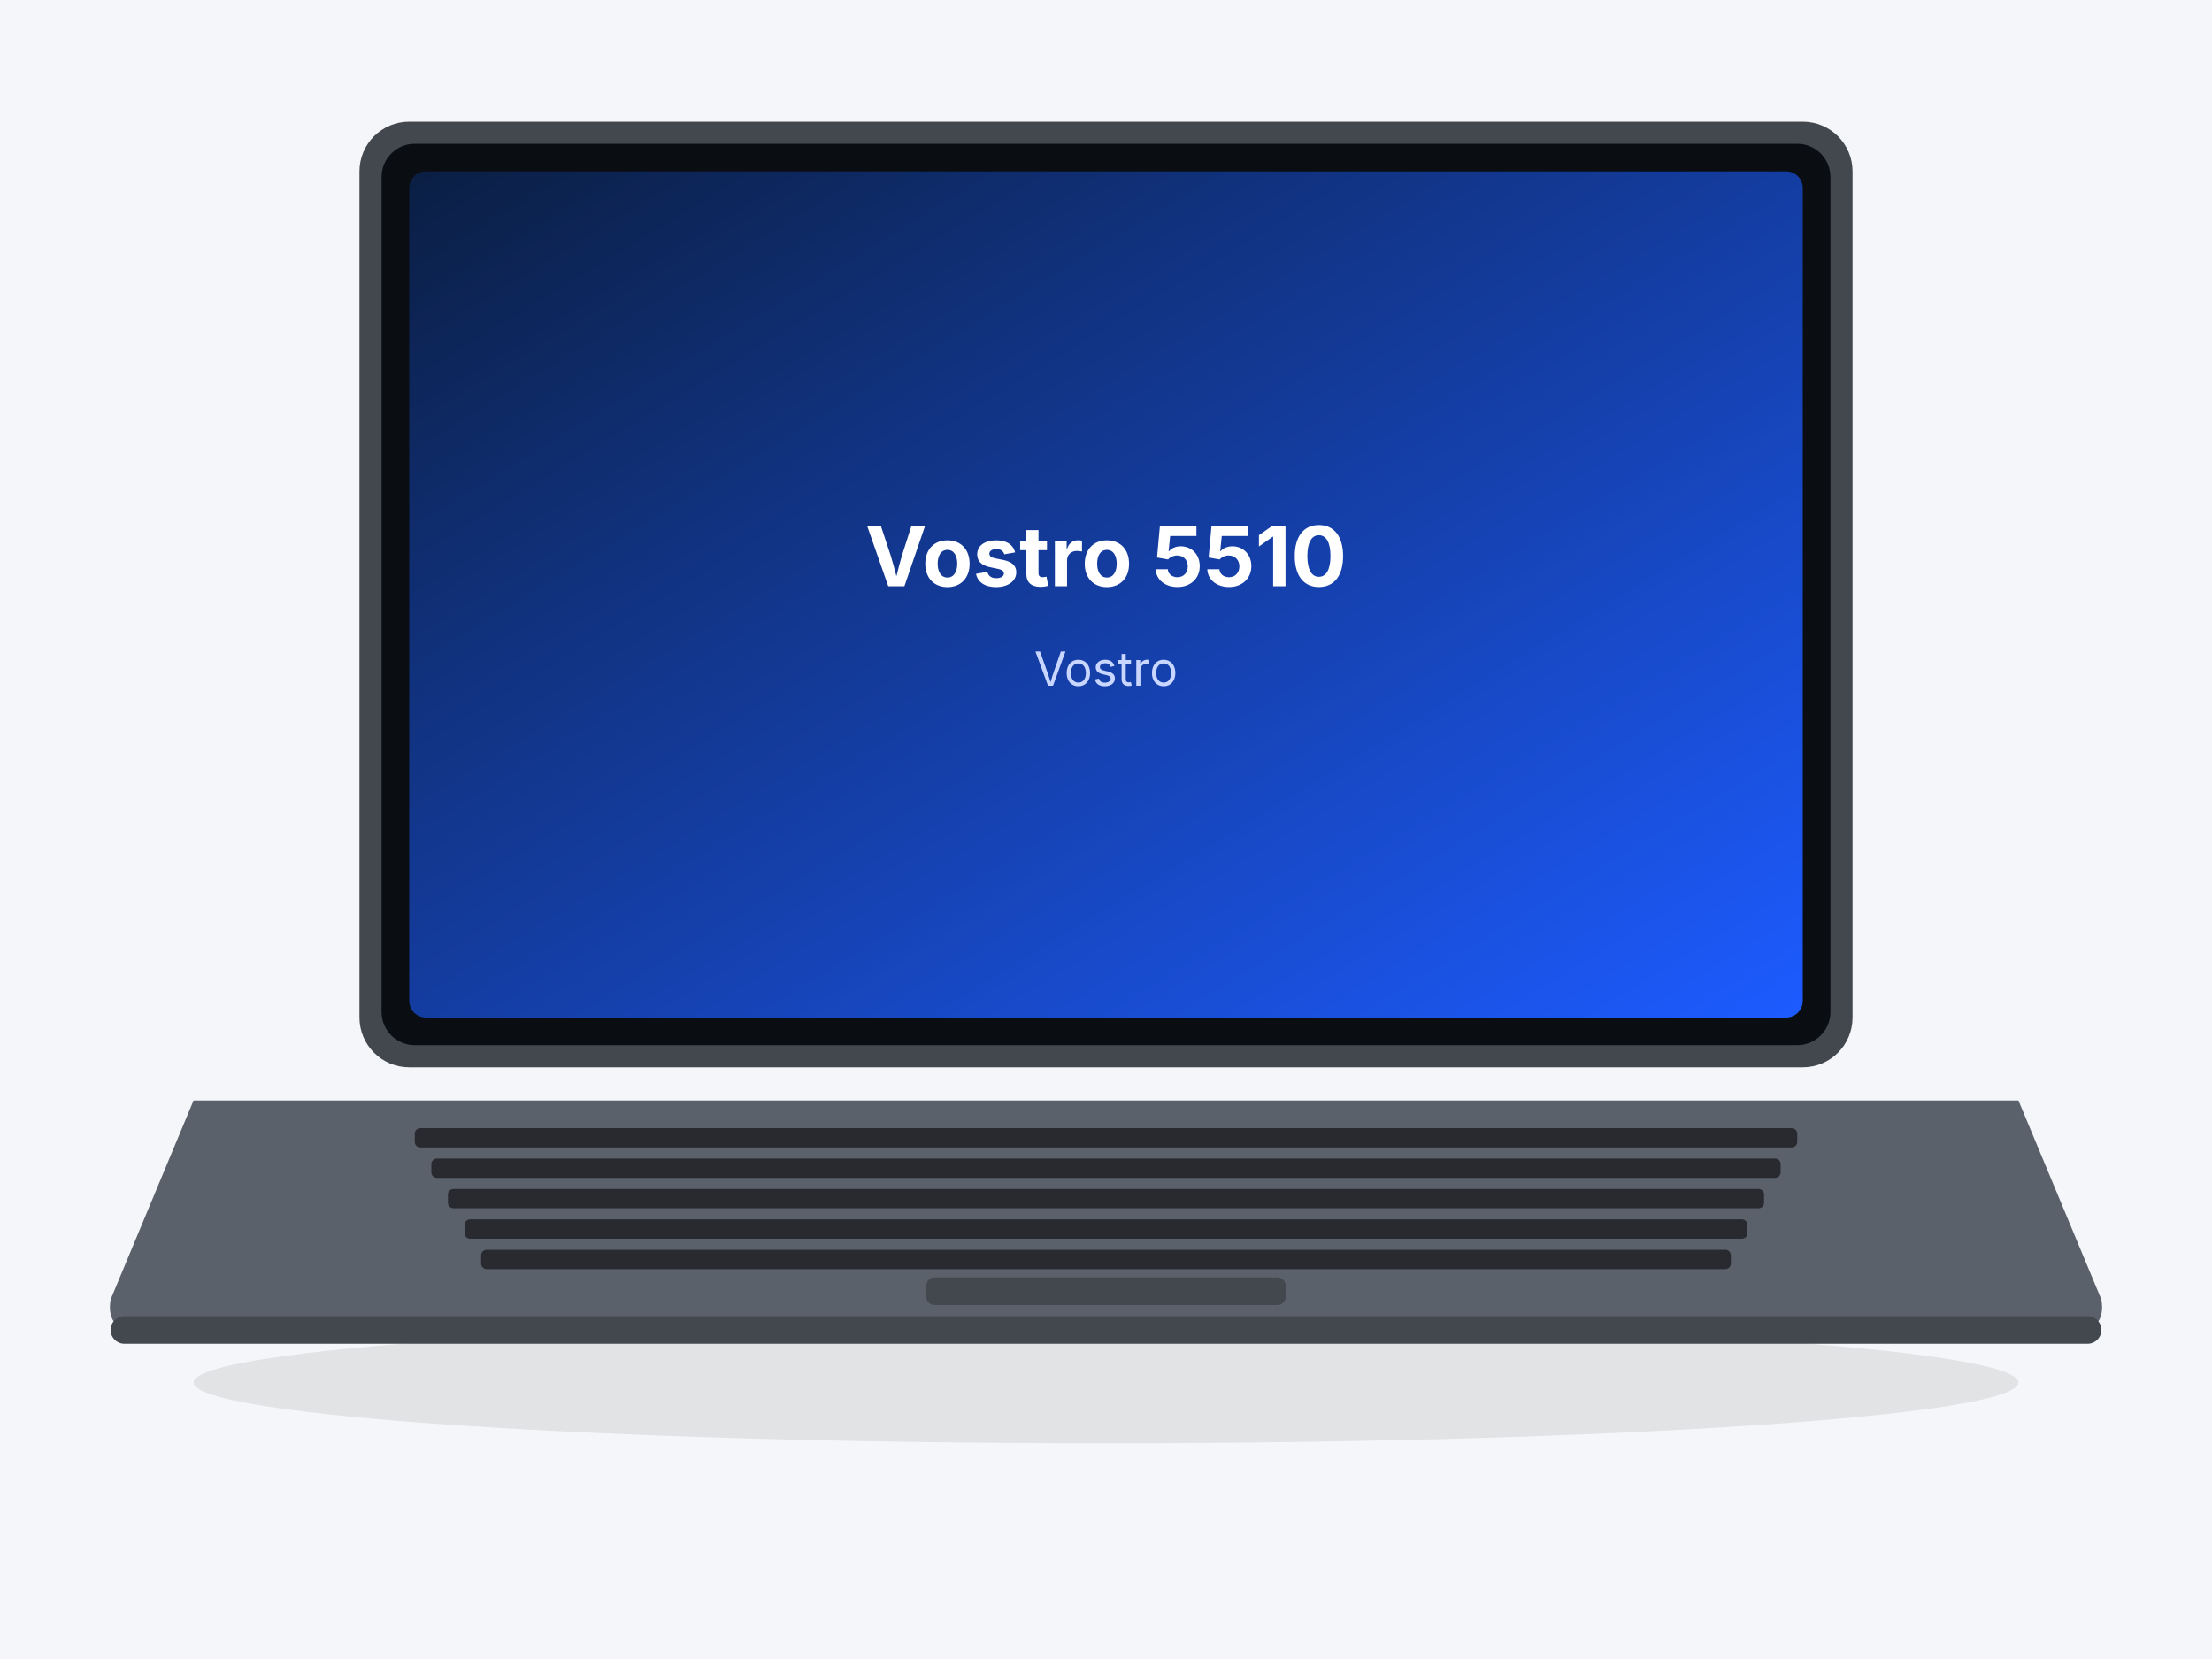
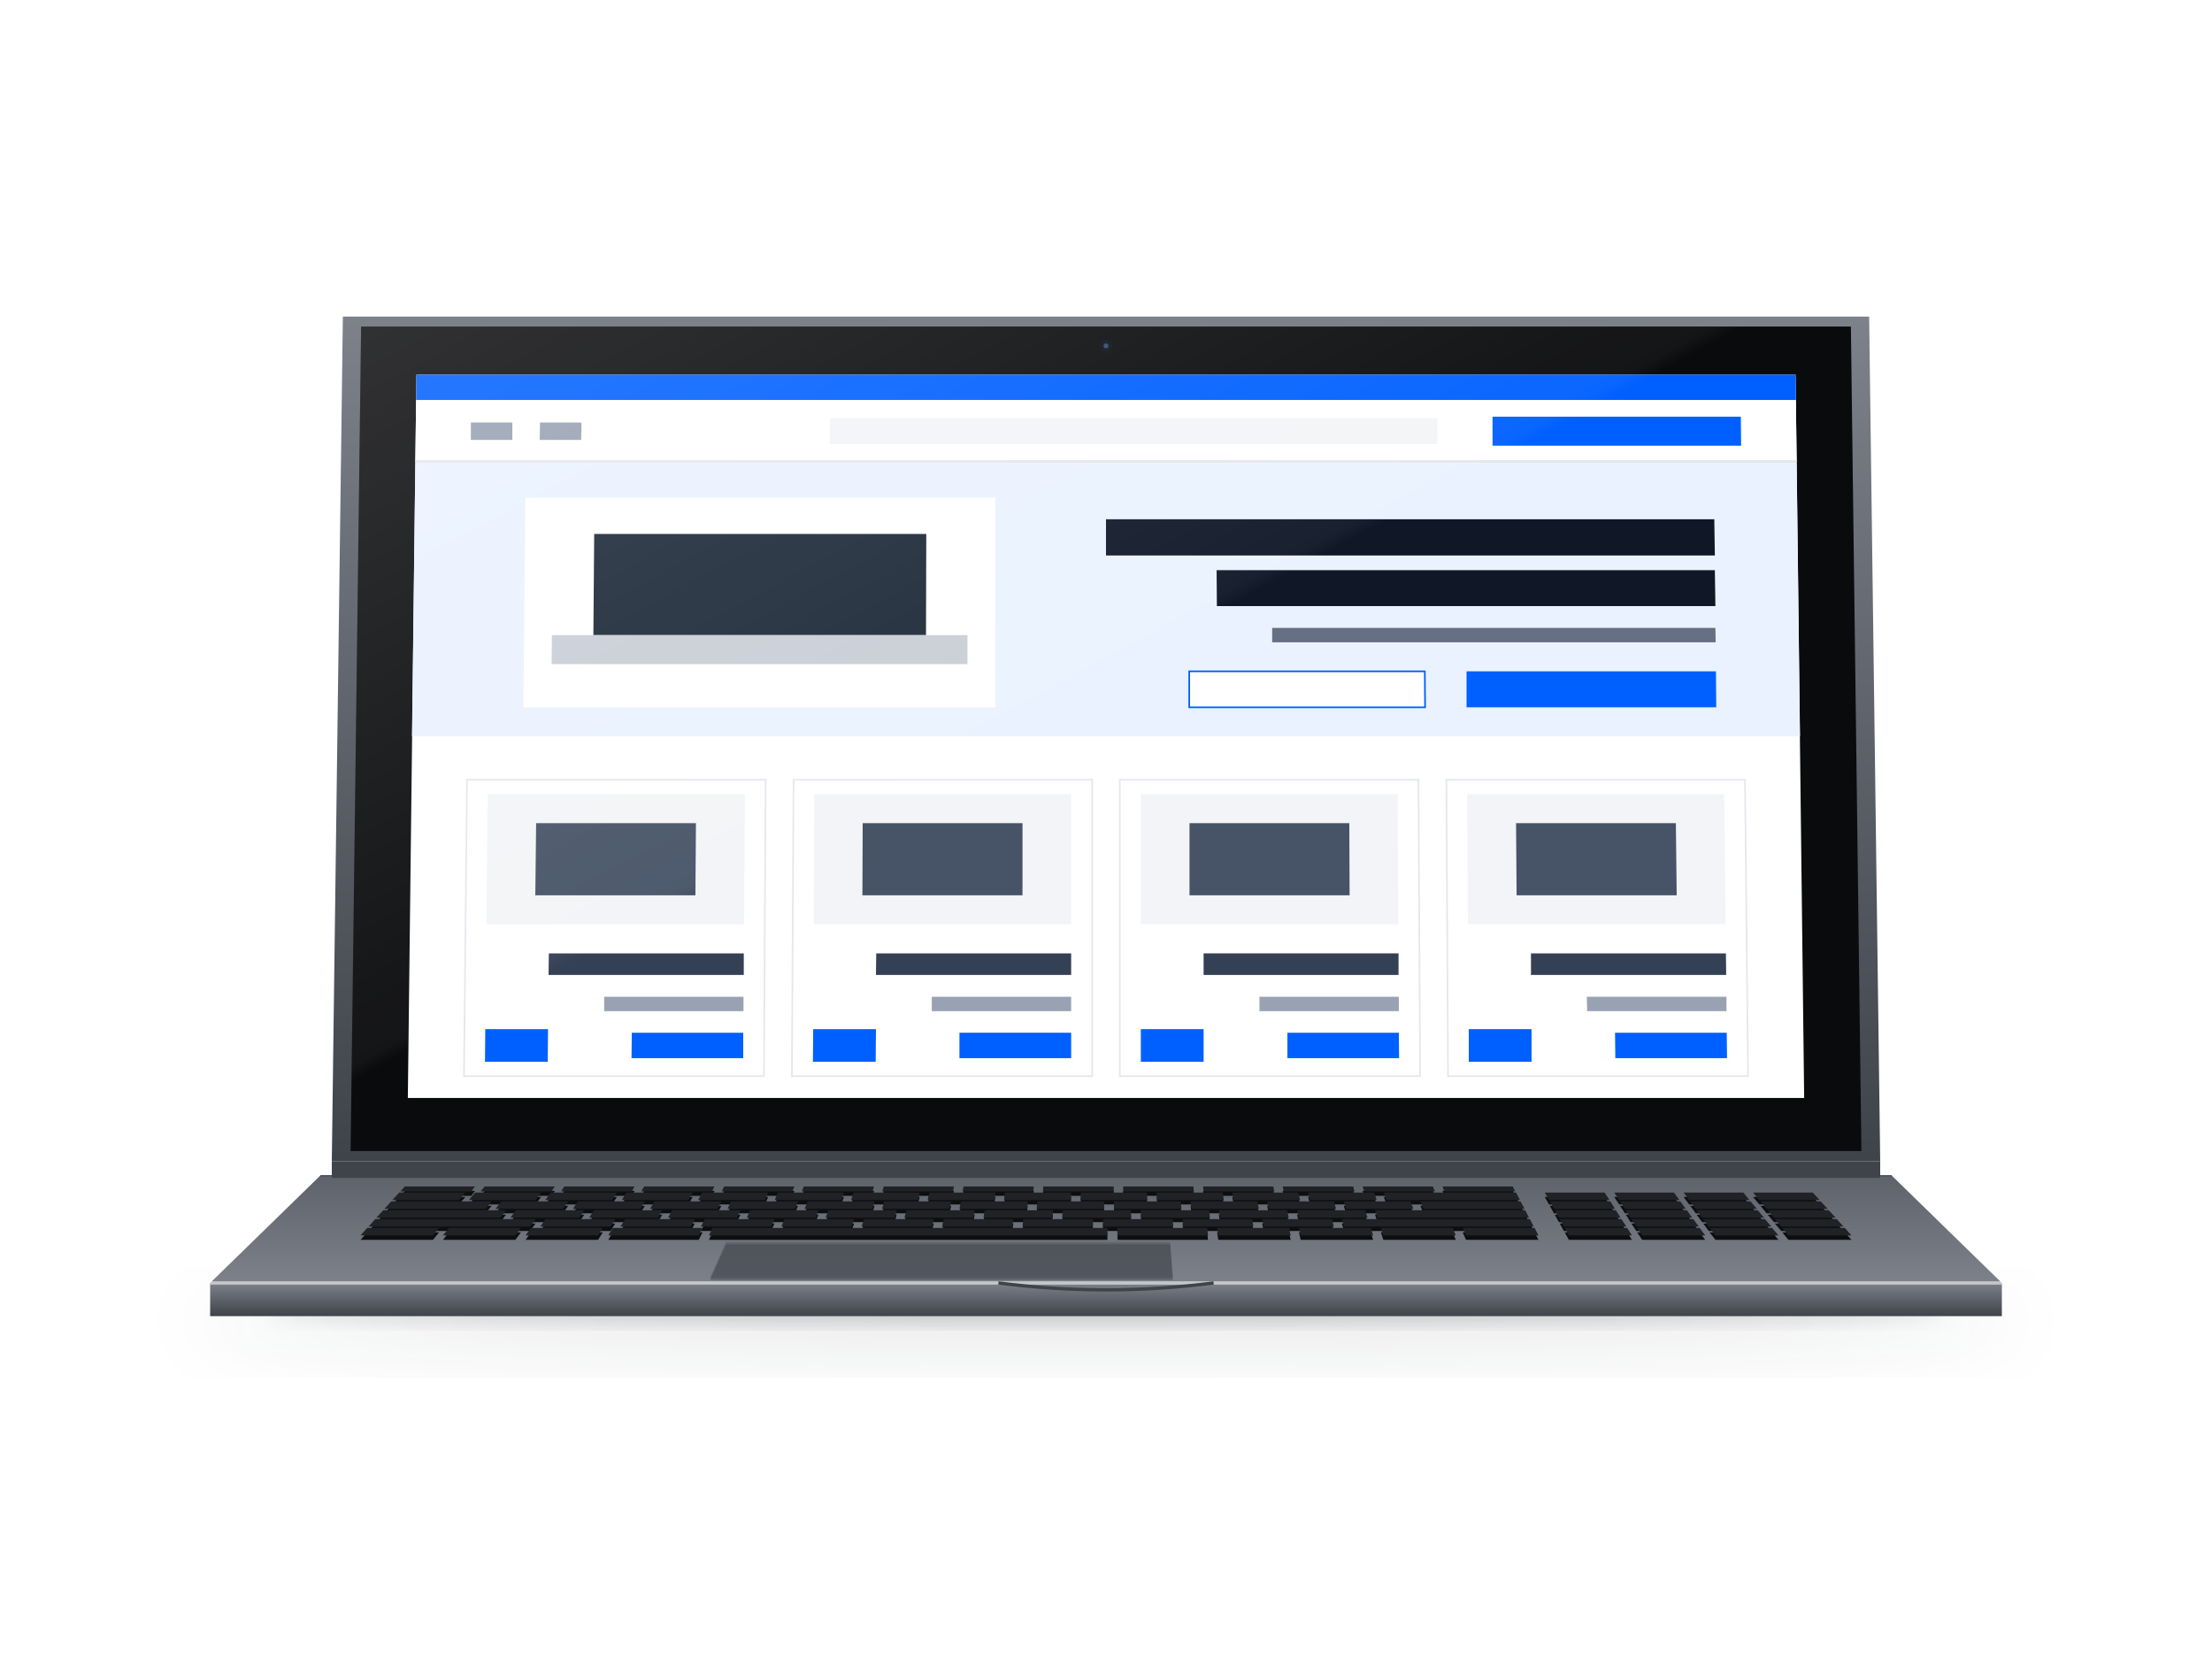
<svg xmlns="http://www.w3.org/2000/svg" viewBox="0 0 800 600" role="img" aria-label="Vostro 5510">
-   <rect width="800" height="600" fill="#F4F6F9" />
-   <ellipse cx="400" cy="500" rx="330" ry="22" fill="#000" opacity=".08" />
-   <rect x="130" y="44" width="540" height="342" rx="18" fill="#43484F" />
-   <rect x="138" y="52" width="524" height="326" rx="12" fill="#0A0D12" />
+   <rect width="800" height="600" fill="#FFFFFF" />
  <defs>
-     <linearGradient id="g" x1="0" y1="0" x2="1" y2="1">
-       <stop offset="0" stop-color="#0B1F44" />
-       <stop offset="1" stop-color="#1D5BFF" />
+     <filter id="shs11" x="-20%" y="-50%" width="140%" height="200%">
+       <feGaussianBlur stdDeviation="14" />
+     </filter>
+     <filter id="sh2s11" x="-20%" y="-50%" width="140%" height="200%">
+       <feGaussianBlur stdDeviation="4" />
+     </filter>
+     <linearGradient id="lids11" x1="0" y1="0" x2="1" y2="1">
+       <stop offset="0" stop-color="#7C818A" />
+       <stop offset=".55" stop-color="#5E636B" />
+       <stop offset="1" stop-color="#3F434A" />
+     </linearGradient>
+     <linearGradient id="decks11" x1="0" y1="0" x2="0" y2="1">
+       <stop offset="0" stop-color="#5E636B" />
+       <stop offset="1" stop-color="#7C818A" />
+     </linearGradient>
+     <linearGradient id="edges11" x1="0" y1="0" x2="0" y2="1">
+       <stop offset="0" stop-color="#7C818A" />
+       <stop offset="1" stop-color="#3F434A" />
+     </linearGradient>
+     <linearGradient id="glares11" x1="0" y1="0" x2="1" y2="1">
+       <stop offset="0" stop-color="#fff" stop-opacity=".16" />
+       <stop offset=".45" stop-color="#fff" stop-opacity=".04" />
+       <stop offset=".46" stop-color="#fff" stop-opacity="0" />
+     </linearGradient>
+     <linearGradient id="wps11" x1="0" y1="0" x2="1" y2="1">
+       <stop offset="0" stop-color="#082C4A" />
+       <stop offset=".6" stop-color="#1976D2" />
+       <stop offset="1" stop-color="#80D0FF" />
    </linearGradient>
  </defs>
-   <rect x="148" y="62" width="504" height="306" rx="6" fill="url(#g)" />
-   <text x="400" y="212" text-anchor="middle" font-family="Inter,Arial,sans-serif" font-size="30" font-weight="700" fill="#fff">Vostro 5510</text>
-   <text x="400" y="248" text-anchor="middle" font-family="Inter,Arial,sans-serif" font-size="17" fill="#C9D6FF">Vostro</text>
-   <path d="M70 398 H730 L760 470 Q762 482 748 482 H52 Q38 482 40 470 Z" fill="#5B616B" />
-   <rect x="40" y="476" width="720" height="10" rx="5" fill="#43484F" />
-   <g fill="#1E2126" opacity=".85">
-     <rect x="150" y="408" width="500" height="7" rx="2" />
-     <rect x="156" y="419" width="488" height="7" rx="2" />
-     <rect x="162" y="430" width="476" height="7" rx="2" />
-     <rect x="168" y="441" width="464" height="7" rx="2" />
-     <rect x="174" y="452" width="452" height="7" rx="2" />
-   </g>
-   <rect x="335" y="462" width="130" height="10" rx="3" fill="#43484F" />
+   <ellipse cx="400" cy="478" rx="330" ry="10" fill="#0B1220" opacity=".12" filter="url(#shs11)" />
+   <ellipse cx="400" cy="474" rx="303.6" ry="3.5" fill="#0B1220" opacity=".25" filter="url(#sh2s11)" />
+   <polygon points="76,464 724,464 724,476 76,476" fill="url(#edges11)" />
+   <polygon points="116,425 684,425 724,464 76,464" fill="url(#decks11)" />
+   <polygon points="116,425 684,425 684.5,425.5 115.5,425.5" fill="#3F434A" opacity=".6" />
+   <polygon points="146.4,430.7 171.8,430.7 170.4,432.5 144.8,432.5" fill="#0D0E10" />
+   <polygon points="146.4,429.1 171.8,429.1 170.4,430.9 144.8,430.9" fill="#202226" />
+   <polygon points="175.3,430.7 200.7,430.7 199.4,432.5 173.8,432.5" fill="#0D0E10" />
+   <polygon points="175.3,429.1 200.7,429.1 199.4,430.9 173.8,430.9" fill="#202226" />
+   <polygon points="204.1,430.7 229.5,430.7 228.5,432.5 202.9,432.5" fill="#0D0E10" />
+   <polygon points="204.1,429.1 229.5,429.1 228.5,430.9 202.9,430.9" fill="#202226" />
+   <polygon points="233,430.7 258.4,430.7 257.5,432.5 231.9,432.5" fill="#0D0E10" />
+   <polygon points="233,429.1 258.4,429.1 257.5,430.9 231.9,430.9" fill="#202226" />
+   <polygon points="261.9,430.7 287.3,430.7 286.6,432.5 261,432.5" fill="#0D0E10" />
+   <polygon points="261.9,429.1 287.3,429.1 286.6,430.9 261,430.9" fill="#202226" />
+   <polygon points="290.7,430.7 316.1,430.7 315.6,432.5 290,432.5" fill="#0D0E10" />
+   <polygon points="290.7,429.1 316.1,429.1 315.6,430.9 290,430.9" fill="#202226" />
+   <polygon points="319.6,430.7 345,430.7 344.7,432.5 319.1,432.5" fill="#0D0E10" />
+   <polygon points="319.6,429.1 345,429.1 344.7,430.9 319.1,430.9" fill="#202226" />
+   <polygon points="348.5,430.7 373.9,430.7 373.7,432.5 348.1,432.5" fill="#0D0E10" />
+   <polygon points="348.5,429.1 373.9,429.1 373.7,430.9 348.1,430.9" fill="#202226" />
+   <polygon points="377.3,430.7 402.8,430.7 402.8,432.5 377.2,432.5" fill="#0D0E10" />
+   <polygon points="377.3,429.1 402.8,429.1 402.8,430.9 377.2,430.9" fill="#202226" />
+   <polygon points="406.2,430.7 431.6,430.7 431.8,432.5 406.2,432.5" fill="#0D0E10" />
+   <polygon points="406.2,429.1 431.6,429.1 431.8,430.9 406.2,430.9" fill="#202226" />
+   <polygon points="435.1,430.7 460.5,430.7 460.9,432.5 435.3,432.5" fill="#0D0E10" />
+   <polygon points="435.1,429.1 460.5,429.1 460.9,430.9 435.3,430.9" fill="#202226" />
+   <polygon points="463.9,430.7 489.4,430.7 489.9,432.5 464.3,432.5" fill="#0D0E10" />
+   <polygon points="463.9,429.1 489.4,429.1 489.9,430.9 464.3,430.9" fill="#202226" />
+   <polygon points="492.8,430.7 518.2,430.7 519,432.5 493.4,432.5" fill="#0D0E10" />
+   <polygon points="492.8,429.1 518.2,429.1 519,430.9 493.4,430.9" fill="#202226" />
+   <polygon points="521.7,430.7 547.1,430.7 548,432.5 522.4,432.5" fill="#0D0E10" />
+   <polygon points="521.7,429.1 547.1,429.1 548,430.9 522.4,430.9" fill="#202226" />
+   <polygon points="144.4,432.9 168.3,432.9 166,435.6 141.9,435.6" fill="#0D0E10" />
+   <polygon points="144.4,431.3 168.3,431.3 166,434 141.9,434" fill="#202226" />
+   <polygon points="171.8,432.9 195.7,432.9 193.7,435.6 169.6,435.6" fill="#0D0E10" />
+   <polygon points="171.8,431.3 195.7,431.3 193.7,434 169.6,434" fill="#202226" />
+   <polygon points="199.2,432.9 223.1,432.9 221.4,435.6 197.2,435.6" fill="#0D0E10" />
+   <polygon points="199.2,431.3 223.1,431.3 221.4,434 197.2,434" fill="#202226" />
+   <polygon points="226.5,432.9 250.5,432.9 249,435.6 224.9,435.6" fill="#0D0E10" />
+   <polygon points="226.5,431.3 250.5,431.3 249,434 224.9,434" fill="#202226" />
+   <polygon points="253.9,432.9 277.8,432.9 276.7,435.6 252.5,435.6" fill="#0D0E10" />
+   <polygon points="253.9,431.3 277.8,431.3 276.7,434 252.5,434" fill="#202226" />
+   <polygon points="281.3,432.9 305.2,432.9 304.3,435.6 280.2,435.6" fill="#0D0E10" />
+   <polygon points="281.3,431.3 305.2,431.3 304.3,434 280.2,434" fill="#202226" />
+   <polygon points="308.7,432.9 332.6,432.9 332,435.6 307.8,435.6" fill="#0D0E10" />
+   <polygon points="308.7,431.3 332.6,431.3 332,434 307.8,434" fill="#202226" />
+   <polygon points="336.1,432.9 360,432.9 359.6,435.6 335.5,435.6" fill="#0D0E10" />
+   <polygon points="336.1,431.3 360,431.3 359.6,434 335.5,434" fill="#202226" />
+   <polygon points="363.5,432.9 387.4,432.9 387.3,435.6 363.1,435.6" fill="#0D0E10" />
+   <polygon points="363.5,431.3 387.4,431.3 387.3,434 363.1,434" fill="#202226" />
+   <polygon points="390.9,432.9 414.8,432.9 414.9,435.6 390.8,435.6" fill="#0D0E10" />
+   <polygon points="390.9,431.3 414.8,431.3 414.9,434 390.8,434" fill="#202226" />
+   <polygon points="418.3,432.9 442.2,432.9 442.6,435.6 418.5,435.6" fill="#0D0E10" />
+   <polygon points="418.3,431.3 442.2,431.3 442.6,434 418.5,434" fill="#202226" />
+   <polygon points="445.7,432.9 469.6,432.9 470.2,435.6 446.1,435.6" fill="#0D0E10" />
+   <polygon points="445.7,431.3 469.6,431.3 470.2,434 446.1,434" fill="#202226" />
+   <polygon points="473.1,432.9 497,432.9 497.9,435.6 473.8,435.6" fill="#0D0E10" />
+   <polygon points="473.1,431.3 497,431.3 497.9,434 473.8,434" fill="#202226" />
+   <polygon points="500.5,432.9 548.3,432.9 549.7,435.6 501.4,435.6" fill="#0D0E10" />
+   <polygon points="500.5,431.3 548.3,431.3 549.7,434 501.4,434" fill="#202226" />
+   <polygon points="141.5,436.1 177.8,436.1 175.6,438.8 139,438.8" fill="#0D0E10" />
+   <polygon points="141.5,434.5 177.8,434.5 175.6,437.2 139,437.2" fill="#202226" />
+   <polygon points="181.3,436.1 205.5,436.1 203.6,438.8 179.2,438.8" fill="#0D0E10" />
+   <polygon points="181.3,434.5 205.5,434.5 203.6,437.2 179.2,437.2" fill="#202226" />
+   <polygon points="209,436.1 233.2,436.1 231.6,438.8 207.2,438.8" fill="#0D0E10" />
+   <polygon points="209,434.5 233.2,434.5 231.6,437.2 207.2,437.2" fill="#202226" />
+   <polygon points="236.7,436.1 260.9,436.1 259.5,438.8 235.1,438.8" fill="#0D0E10" />
+   <polygon points="236.7,434.5 260.9,434.5 259.5,437.2 235.1,437.2" fill="#202226" />
+   <polygon points="264.4,436.1 288.6,436.1 287.5,438.8 263.1,438.8" fill="#0D0E10" />
+   <polygon points="264.4,434.5 288.6,434.5 287.5,437.2 263.1,437.2" fill="#202226" />
+   <polygon points="292.1,436.1 316.3,436.1 315.5,438.8 291,438.8" fill="#0D0E10" />
+   <polygon points="292.1,434.5 316.3,434.5 315.5,437.2 291,437.2" fill="#202226" />
+   <polygon points="319.8,436.1 344,436.1 343.4,438.8 319,438.8" fill="#0D0E10" />
+   <polygon points="319.8,434.5 344,434.5 343.4,437.2 319,437.2" fill="#202226" />
+   <polygon points="347.5,436.1 371.7,436.1 371.4,438.8 347,438.8" fill="#0D0E10" />
+   <polygon points="347.5,434.5 371.7,434.5 371.4,437.2 347,437.2" fill="#202226" />
+   <polygon points="375.2,436.1 399.3,436.1 399.3,438.8 374.9,438.8" fill="#0D0E10" />
+   <polygon points="375.2,434.5 399.3,434.5 399.3,437.2 374.9,437.2" fill="#202226" />
+   <polygon points="402.9,436.1 427,436.1 427.3,438.8 402.9,438.8" fill="#0D0E10" />
+   <polygon points="402.9,434.5 427,434.5 427.3,437.2 402.9,437.2" fill="#202226" />
+   <polygon points="430.6,436.1 454.7,436.1 455.3,438.8 430.9,438.8" fill="#0D0E10" />
+   <polygon points="430.6,434.5 454.7,434.5 455.3,437.2 430.9,437.2" fill="#202226" />
+   <polygon points="458.3,436.1 482.4,436.1 483.2,438.8 458.8,438.8" fill="#0D0E10" />
+   <polygon points="458.3,434.5 482.4,434.5 483.2,437.2 458.8,437.2" fill="#202226" />
+   <polygon points="486,436.1 510.1,436.1 511.2,438.8 486.8,438.8" fill="#0D0E10" />
+   <polygon points="486,434.5 510.1,434.5 511.2,437.2 486.8,437.2" fill="#202226" />
+   <polygon points="513.7,436.1 549.9,436.1 551.4,438.8 514.8,438.8" fill="#0D0E10" />
+   <polygon points="513.7,434.5 549.9,434.5 551.4,437.2 514.8,437.2" fill="#202226" />
+   <polygon points="138.6,439.3 183,439.3 181,442 136.1,442" fill="#0D0E10" />
+   <polygon points="138.6,437.7 183,437.7 181,440.4 136.1,440.4" fill="#202226" />
+   <polygon points="186.6,439.3 211.3,439.3 209.5,442 184.6,442" fill="#0D0E10" />
+   <polygon points="186.6,437.7 211.3,437.7 209.5,440.4 184.6,440.4" fill="#202226" />
+   <polygon points="214.8,439.3 239.5,439.3 238,442 213.1,442" fill="#0D0E10" />
+   <polygon points="214.8,437.7 239.5,437.7 238,440.4 213.1,440.4" fill="#202226" />
+   <polygon points="243.1,439.3 267.8,439.3 266.5,442 241.6,442" fill="#0D0E10" />
+   <polygon points="243.1,437.7 267.8,437.7 266.5,440.4 241.6,440.4" fill="#202226" />
+   <polygon points="271.3,439.3 296,439.3 295,442 270.1,442" fill="#0D0E10" />
+   <polygon points="271.3,437.7 296,437.7 295,440.4 270.1,440.4" fill="#202226" />
+   <polygon points="299.6,439.3 324.3,439.3 323.6,442 298.6,442" fill="#0D0E10" />
+   <polygon points="299.6,437.7 324.3,437.7 323.6,440.4 298.6,440.4" fill="#202226" />
+   <polygon points="327.8,439.3 352.5,439.3 352.1,442 327.1,442" fill="#0D0E10" />
+   <polygon points="327.8,437.7 352.5,437.7 352.1,440.4 327.1,440.4" fill="#202226" />
+   <polygon points="356.1,439.3 380.8,439.3 380.6,442 355.7,442" fill="#0D0E10" />
+   <polygon points="356.1,437.7 380.8,437.7 380.6,440.4 355.7,440.4" fill="#202226" />
+   <polygon points="384.3,439.3 409,439.3 409.1,442 384.2,442" fill="#0D0E10" />
+   <polygon points="384.3,437.7 409,437.7 409.1,440.4 384.2,440.4" fill="#202226" />
+   <polygon points="412.6,439.3 437.3,439.3 437.6,442 412.7,442" fill="#0D0E10" />
+   <polygon points="412.6,437.7 437.3,437.7 437.6,440.4 412.7,440.4" fill="#202226" />
+   <polygon points="440.8,439.3 465.5,439.3 466.1,442 441.2,442" fill="#0D0E10" />
+   <polygon points="440.8,437.7 465.5,437.7 466.1,440.4 441.2,440.4" fill="#202226" />
+   <polygon points="469.1,439.3 493.7,439.3 494.6,442 469.7,442" fill="#0D0E10" />
+   <polygon points="469.1,437.7 493.7,437.7 494.6,440.4 469.7,440.4" fill="#202226" />
+   <polygon points="497.3,439.3 551.6,439.3 553,442 498.2,442" fill="#0D0E10" />
+   <polygon points="497.3,437.7 551.6,437.7 553,440.4 498.2,440.4" fill="#202226" />
+   <polygon points="135.7,442.5 193.7,442.5 191.7,445.2 133.3,445.2" fill="#0D0E10" />
+   <polygon points="135.7,440.9 193.7,440.9 191.7,443.6 133.3,443.6" fill="#202226" />
+   <polygon points="197.3,442.5 222.5,442.5 220.8,445.2 195.4,445.2" fill="#0D0E10" />
+   <polygon points="197.3,440.9 222.5,440.9 220.8,443.6 195.4,443.6" fill="#202226" />
+   <polygon points="226.1,442.5 251.3,442.5 249.9,445.2 224.4,445.2" fill="#0D0E10" />
+   <polygon points="226.1,440.9 251.3,440.9 249.9,443.6 224.4,443.6" fill="#202226" />
+   <polygon points="254.9,442.5 280.1,442.5 278.9,445.2 253.5,445.2" fill="#0D0E10" />
+   <polygon points="254.9,440.9 280.1,440.9 278.9,443.6 253.5,443.6" fill="#202226" />
+   <polygon points="283.7,442.5 308.9,442.5 308,445.2 282.6,445.2" fill="#0D0E10" />
+   <polygon points="283.7,440.9 308.9,440.9 308,443.6 282.6,443.6" fill="#202226" />
+   <polygon points="312.5,442.5 337.7,442.5 337.1,445.2 311.6,445.2" fill="#0D0E10" />
+   <polygon points="312.5,440.9 337.7,440.9 337.1,443.6 311.6,443.6" fill="#202226" />
+   <polygon points="341.3,442.5 366.5,442.5 366.1,445.2 340.7,445.2" fill="#0D0E10" />
+   <polygon points="341.3,440.9 366.5,440.9 366.1,443.6 340.7,443.6" fill="#202226" />
+   <polygon points="370.1,442.5 395.3,442.5 395.2,445.2 369.8,445.2" fill="#0D0E10" />
+   <polygon points="370.1,440.9 395.3,440.9 395.2,443.6 369.8,443.6" fill="#202226" />
+   <polygon points="398.9,442.5 424.1,442.5 424.3,445.2 398.9,445.2" fill="#0D0E10" />
+   <polygon points="398.9,440.9 424.1,440.9 424.3,443.6 398.9,443.6" fill="#202226" />
+   <polygon points="427.7,442.5 452.9,442.5 453.3,445.2 427.9,445.2" fill="#0D0E10" />
+   <polygon points="427.7,440.9 452.9,440.9 453.3,443.6 427.9,443.6" fill="#202226" />
+   <polygon points="456.5,442.5 481.7,442.5 482.4,445.2 457,445.2" fill="#0D0E10" />
+   <polygon points="456.5,440.9 481.7,440.9 482.4,443.6 457,443.6" fill="#202226" />
+   <polygon points="485.3,442.5 553.3,442.5 554.7,445.2 486.1,445.2" fill="#0D0E10" />
+   <polygon points="485.3,440.9 553.3,440.9 554.7,443.6 486.1,443.6" fill="#202226" />
+   <polygon points="132.8,445.7 158.8,445.7 156.6,448.4 130.4,448.4" fill="#0D0E10" />
+   <polygon points="132.8,444.1 158.8,444.1 156.6,446.8 130.4,446.8" fill="#202226" />
+   <polygon points="162.4,445.7 188.4,445.7 186.4,448.4 160.2,448.4" fill="#0D0E10" />
+   <polygon points="162.4,444.1 188.4,444.1 186.4,446.8 160.2,446.8" fill="#202226" />
+   <polygon points="192,445.7 218,445.7 216.3,448.4 190.1,448.4" fill="#0D0E10" />
+   <polygon points="192,444.1 218,444.1 216.3,446.8 190.1,446.8" fill="#202226" />
+   <polygon points="221.6,445.7 254.1,445.7 252.7,448.4 220,448.4" fill="#0D0E10" />
+   <polygon points="221.6,444.1 254.1,444.1 252.7,446.8 220,446.8" fill="#202226" />
+   <polygon points="257.7,445.7 400.5,445.7 400.5,448.4 256.4,448.4" fill="#0D0E10" />
+   <polygon points="257.7,444.1 400.5,444.1 400.5,446.8 256.4,446.8" fill="#202226" />
+   <polygon points="404.1,445.7 436.6,445.7 436.9,448.4 404.2,448.4" fill="#0D0E10" />
+   <polygon points="404.1,444.1 436.6,444.1 436.9,446.8 404.2,446.8" fill="#202226" />
+   <polygon points="440.2,445.7 466.2,445.7 466.8,448.4 440.6,448.4" fill="#0D0E10" />
+   <polygon points="440.2,444.1 466.2,444.1 466.8,446.8 440.6,446.8" fill="#202226" />
+   <polygon points="469.8,445.7 495.8,445.7 496.6,448.4 470.4,448.4" fill="#0D0E10" />
+   <polygon points="469.8,444.1 495.8,444.1 496.6,446.8 470.4,446.8" fill="#202226" />
+   <polygon points="499.4,445.7 525.4,445.7 526.5,448.4 500.3,448.4" fill="#0D0E10" />
+   <polygon points="499.4,444.1 525.4,444.1 526.5,446.8 500.3,446.8" fill="#202226" />
+   <polygon points="529,445.7 555,445.7 556.4,448.4 530.2,448.4" fill="#0D0E10" />
+   <polygon points="529,444.1 555,444.1 556.4,446.8 530.2,446.8" fill="#202226" />
+   <polygon points="558.7,432.9 580.3,432.9 582.1,435.6 560.2,435.6" fill="#0D0E10" />
+   <polygon points="558.7,431.3 580.3,431.3 582.1,434 560.2,434" fill="#202226" />
+   <polygon points="583.8,432.9 605.4,432.9 607.4,435.6 585.6,435.6" fill="#0D0E10" />
+   <polygon points="583.8,431.3 605.4,431.3 607.4,434 585.6,434" fill="#202226" />
+   <polygon points="608.9,432.9 630.5,432.9 632.7,435.6 610.9,435.6" fill="#0D0E10" />
+   <polygon points="608.9,431.3 630.5,431.3 632.7,434 610.9,434" fill="#202226" />
+   <polygon points="634,432.9 655.6,432.9 658.1,435.6 636.3,435.6" fill="#0D0E10" />
+   <polygon points="634,431.3 655.6,431.3 658.1,434 636.3,434" fill="#202226" />
+   <polygon points="560.5,436.1 582.4,436.1 584.1,438.8 562,438.8" fill="#0D0E10" />
+   <polygon points="560.5,434.5 582.4,434.5 584.1,437.2 562,437.2" fill="#202226" />
+   <polygon points="585.9,436.1 607.7,436.1 609.7,438.8 587.7,438.8" fill="#0D0E10" />
+   <polygon points="585.9,434.5 607.7,434.5 609.7,437.2 587.7,437.2" fill="#202226" />
+   <polygon points="611.3,436.1 633.1,436.1 635.4,438.8 613.3,438.8" fill="#0D0E10" />
+   <polygon points="611.3,434.5 633.1,434.5 635.4,437.2 613.3,437.2" fill="#202226" />
+   <polygon points="636.7,436.1 658.5,436.1 661,438.8 638.9,438.8" fill="#0D0E10" />
+   <polygon points="636.7,434.5 658.5,434.5 661,437.2 638.9,437.2" fill="#202226" />
+   <polygon points="562.3,439.3 584.4,439.3 586.1,442 563.8,442" fill="#0D0E10" />
+   <polygon points="562.3,437.7 584.4,437.7 586.1,440.4 563.8,440.4" fill="#202226" />
+   <polygon points="588,439.3 610.1,439.3 612,442 589.7,442" fill="#0D0E10" />
+   <polygon points="588,437.7 610.1,437.7 612,440.4 589.7,440.4" fill="#202226" />
+   <polygon points="613.6,439.3 635.7,439.3 638,442 615.6,442" fill="#0D0E10" />
+   <polygon points="613.6,437.7 635.7,437.7 638,440.4 615.6,440.4" fill="#202226" />
+   <polygon points="639.3,439.3 661.4,439.3 663.9,442 641.6,442" fill="#0D0E10" />
+   <polygon points="639.3,437.7 661.4,437.7 663.9,440.4 641.6,440.4" fill="#202226" />
+   <polygon points="564.1,442.5 586.4,442.5 588.2,445.2 565.6,445.2" fill="#0D0E10" />
+   <polygon points="564.1,440.9 586.4,440.9 588.2,443.6 565.6,443.6" fill="#202226" />
+   <polygon points="590,442.5 612.4,442.5 614.4,445.2 591.8,445.2" fill="#0D0E10" />
+   <polygon points="590,440.9 612.4,440.9 614.4,443.6 591.8,443.6" fill="#202226" />
+   <polygon points="616,442.5 638.3,442.5 640.6,445.2 618,445.2" fill="#0D0E10" />
+   <polygon points="616,440.9 638.3,440.9 640.6,443.6 618,443.6" fill="#202226" />
+   <polygon points="641.9,442.5 664.3,442.5 666.7,445.2 644.2,445.2" fill="#0D0E10" />
+   <polygon points="641.9,440.9 664.3,440.9 666.7,443.6 644.2,443.6" fill="#202226" />
+   <polygon points="565.9,445.7 588.5,445.7 590.2,448.4 567.4,448.4" fill="#0D0E10" />
+   <polygon points="565.9,444.1 588.5,444.1 590.2,446.8 567.4,446.8" fill="#202226" />
+   <polygon points="592.1,445.7 614.7,445.7 616.7,448.4 593.9,448.4" fill="#0D0E10" />
+   <polygon points="592.1,444.1 614.7,444.1 616.7,446.8 593.9,446.8" fill="#202226" />
+   <polygon points="618.3,445.7 640.9,445.7 643.2,448.4 620.4,448.4" fill="#0D0E10" />
+   <polygon points="618.3,444.1 640.9,444.1 643.2,446.8 620.4,446.8" fill="#202226" />
+   <polygon points="644.6,445.7 667.2,445.7 669.6,448.4 646.8,448.4" fill="#0D0E10" />
+   <polygon points="644.6,444.1 667.2,444.1 669.6,446.8 646.8,446.8" fill="#202226" />
+   <polygon points="262.6,450 423.2,450 424.2,462.9 256.8,462.9" fill="#3F434A" opacity=".5" />
+   <polygon points="262.6,449.2 423.2,449.2 424.2,462.1 256.8,462.1" fill="#3F434A" opacity=".35" />
+   <polyline points="76,464 724,464" stroke="#fff" stroke-opacity=".55" stroke-width="1.2" fill="none" />
+   <path d="M361.1 464 Q400 469 438.9 464" stroke="#3F434A" stroke-width="1.2" fill="none" />
+   <polygon points="120,420 680,420 680,426 120,426" fill="#3F434A" />
+   <polygon points="124,114.5 676,114.5 680,420 120,420" fill="url(#edges11)" />
+   <polygon points="130.6,118.1 669.4,118.1 673.2,416.3 126.8,416.3" fill="#0A0B0D" />
+   <polygon points="150.6,135.5 649.4,135.5 652.5,397.1 147.5,397.1" fill="#FFFFFF" />
+   <polygon points="150.6,135.5 649.4,135.5 649.5,144.7 150.5,144.7" fill="#0060FF" />
+   <polygon points="150.5,144.7 649.5,144.7 649.8,166.9 150.2,166.9" fill="#FFFFFF" />
+   <polygon points="150.2,166.4 649.8,166.4 649.8,167.4 150.2,167.4" fill="#E4E7EC" />
+   <polygon points="539.8,150.7 629.6,150.7 629.7,161.2 539.8,161.2" fill="#0060FF" rx="1" />
+   <polygon points="300.2,151.2 519.8,151.2 519.9,160.6 300.1,160.6" fill="#F2F4F7" />
+   <polygon points="170.3,152.8 185.3,152.8 185.3,159.1 170.3,159.1" fill="#98A2B3" />
+   <polygon points="195.3,152.8 210.3,152.8 210.2,159.1 195.2,159.1" fill="#98A2B3" />
+   <polygon points="150.2,167.4 649.8,167.4 651,266.3 149,266.3" fill="#EAF2FF" />
+   <polygon points="400,187.8 620,187.8 620.2,200.9 400,200.9" fill="#101828" />
+   <polygon points="440,206.2 620.2,206.2 620.4,219.2 440.1,219.2" fill="#101828" />
+   <polygon points="460.1,227.1 620.4,227.1 620.5,232.3 460.1,232.3" fill="#667085" />
+   <polygon points="530.4,242.8 620.6,242.8 620.7,255.8 530.4,255.8" fill="#0060FF" />
+   <polygon points="430.1,242.8 515.3,242.8 515.4,255.8 430.1,255.8" fill="#FFFFFF" stroke="#0060FF" stroke-width=".6" />
+   <polygon points="190,180 360,180 359.9,255.8 189.3,255.8" fill="#FFFFFF" />
+   <polygon points="214.9,193.1 335,193.1 334.9,229.7 214.6,229.7" fill="#1D2939" />
+   <polygon points="199.6,229.7 349.9,229.7 349.9,240.2 199.5,240.2" fill="#C9CED6" />
+   <polygon points="168.9,282 276.9,282 276.3,389.2 167.8,389.2" fill="#FFFFFF" stroke="#E4E7EC" stroke-width=".6" />
+   <polygon points="176.4,287.2 269.4,287.2 269.1,334.3 175.9,334.3" fill="#F2F4F7" />
+   <polygon points="193.9,297.7 251.7,297.7 251.5,323.8 193.6,323.8" fill="#475467" />
+   <polygon points="198.5,344.8 269,344.8 269,352.6 198.4,352.6" fill="#344054" />
+   <polygon points="218.5,360.5 268.9,360.5 268.9,365.7 218.5,365.7" fill="#98A2B3" />
+   <polygon points="228.5,373.5 268.8,373.5 268.8,382.7 228.4,382.7" fill="#0060FF" />
+   <polygon points="175.5,372.2 198.2,372.2 198.1,384 175.4,384" fill="#0060FF" />
+   <polygon points="287,282 395,282 395,389.2 286.4,389.2" fill="#FFFFFF" stroke="#E4E7EC" stroke-width=".6" />
+   <polygon points="294.5,287.2 387.4,287.2 387.4,334.3 294.3,334.3" fill="#F2F4F7" />
+   <polygon points="312,297.7 369.8,297.7 369.8,323.8 311.9,323.8" fill="#475467" />
+   <polygon points="316.9,344.8 387.4,344.8 387.4,352.6 316.8,352.6" fill="#344054" />
+   <polygon points="337,360.5 387.4,360.5 387.4,365.7 337,365.7" fill="#98A2B3" />
+   <polygon points="347,373.5 387.4,373.5 387.4,382.7 347,382.7" fill="#0060FF" />
+   <polygon points="294.1,372.2 316.8,372.2 316.7,384 294,384" fill="#0060FF" />
+   <polygon points="405,282 513,282 513.6,389.2 405,389.2" fill="#FFFFFF" stroke="#E4E7EC" stroke-width=".6" />
+   <polygon points="412.6,287.2 505.5,287.2 505.7,334.3 412.6,334.3" fill="#F2F4F7" />
+   <polygon points="430.2,297.7 488,297.7 488.1,323.8 430.2,323.8" fill="#475467" />
+   <polygon points="435.3,344.8 505.8,344.8 505.8,352.6 435.3,352.6" fill="#344054" />
+   <polygon points="455.5,360.5 505.9,360.5 505.9,365.7 455.5,365.7" fill="#98A2B3" />
+   <polygon points="465.6,373.5 505.9,373.5 506,382.7 465.6,382.7" fill="#0060FF" />
+   <polygon points="412.6,372.2 435.3,372.2 435.3,384 412.6,384" fill="#0060FF" />
+   <polygon points="523.1,282 631.1,282 632.2,389.2 523.7,389.2" fill="#FFFFFF" stroke="#E4E7EC" stroke-width=".6" />
+   <polygon points="530.6,287.2 623.6,287.2 624.1,334.3 530.9,334.3" fill="#F2F4F7" />
+   <polygon points="548.3,297.7 606.1,297.7 606.4,323.8 548.5,323.8" fill="#475467" />
+   <polygon points="553.7,344.8 624.2,344.8 624.3,352.6 553.7,352.6" fill="#344054" />
+   <polygon points="573.9,360.5 624.4,360.5 624.4,365.7 574,365.7" fill="#98A2B3" />
+   <polygon points="584.1,373.5 624.5,373.5 624.6,382.7 584.2,382.7" fill="#0060FF" />
+   <polygon points="531.2,372.2 553.9,372.2 553.9,384 531.2,384" fill="#0060FF" />
+   <polygon points="130.6,118.1 669.4,118.1 673.2,416.3 126.8,416.3" fill="url(#glares11)" />
+   <circle cx="400" cy="125.1" r="2.2" fill="#22252B" />
+   <circle cx="400" cy="125.1" r=".9" fill="#3D5A80" />
</svg>
